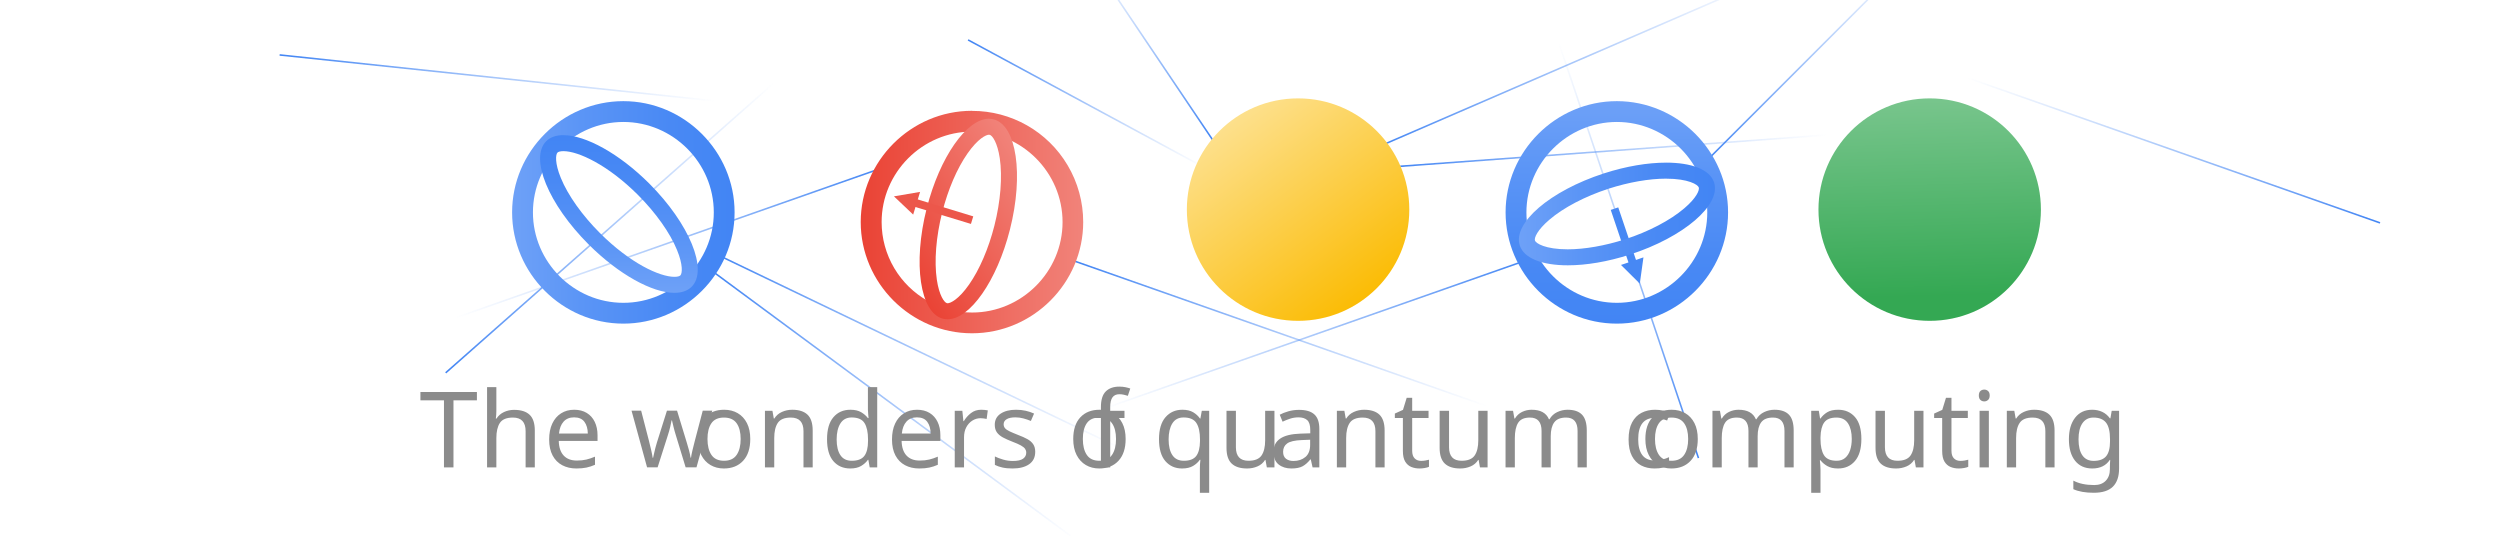
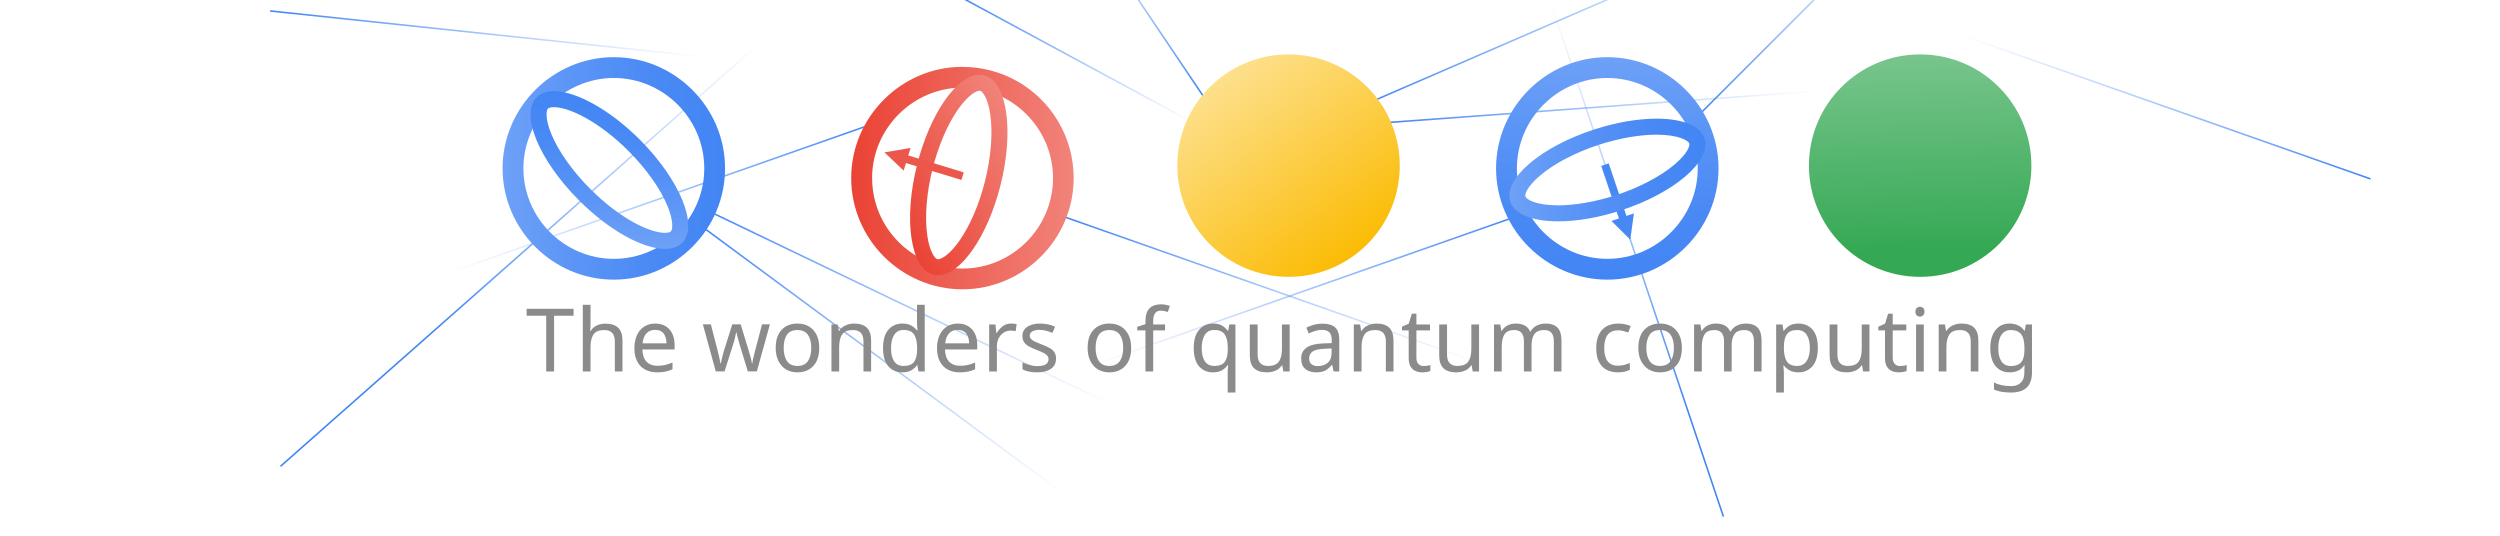
<svg xmlns="http://www.w3.org/2000/svg" width="100%" height="100%" viewBox="0 0 1700 364" version="1.1" xml:space="preserve" style="fill-rule:evenodd;clip-rule:evenodd;">
  <g id="Layer_2" transform="matrix(1,0,0,1,202.167,-69.1074)">
-     <g transform="matrix(1.08871,0,0,1.08871,-12.0793,37.2253)">
+     <g transform="matrix(1.08871,0,0,1.08871,-18.558,7.31657)">
      <g id="Layer_1-2">
        <g>
          <path d="M891.08,129.95L1020.68,0.35" style="fill:none;fill-rule:nonzero;stroke:url(#_Linear1);stroke-width:1px;" />
          <path d="M1311.95,168.5L1054.46,77.95" style="fill:none;fill-rule:nonzero;stroke:url(#_Linear2);stroke-width:1px;" />
-           <path d="M886.25,315.38L799.26,56.66" style="fill:none;fill-rule:nonzero;stroke:url(#_Linear3);stroke-width:1px;" />
+           <path d="M907.77,379.385L799.26,56.66" style="fill:none;fill-rule:nonzero;stroke:url(#_Linear3);stroke-width:1px;" />
          <path d="M0.05,63.6L271.49,92.3" style="fill:none;fill-rule:nonzero;stroke:url(#_Linear4);stroke-width:1px;" />
-           <path d="M103.77,262.15L308.36,81.47" style="fill:none;fill-rule:nonzero;stroke:url(#_Linear5);stroke-width:1px;" />
+           <path d="M6.546,348.011L308.36,81.47" style="fill:none;fill-rule:nonzero;stroke:url(#_Linear5);stroke-width:1px;" />
          <path d="M495.98,192.17L753.47,282.73" style="fill:none;fill-rule:nonzero;stroke:url(#_Linear6);stroke-width:1px;" />
          <path d="M699.97,133.14L970.56,113.31" style="fill:none;fill-rule:nonzero;stroke:url(#_Linear7);stroke-width:1px;" />
          <path d="M681.12,123.22L930.11,15.46" style="fill:none;fill-rule:nonzero;stroke:url(#_Linear8);stroke-width:1px;" />
          <path d="M268.56,186.02L525.91,309.58" style="fill:none;fill-rule:nonzero;stroke:url(#_Linear9);stroke-width:1px;" />
          <path d="M783.52,190.15L514.18,284.75" style="fill:none;fill-rule:nonzero;stroke:url(#_Linear10);stroke-width:1px;" />
          <path d="M379.32,133.14L109.98,227.74" style="fill:none;fill-rule:nonzero;stroke:url(#_Linear11);stroke-width:1px;" />
          <path d="M264.52,194.38L494.13,364.01" style="fill:none;fill-rule:nonzero;stroke:url(#_Linear12);stroke-width:1px;" />
          <path d="M430.06,54.22L578.27,134.27" style="fill:none;fill-rule:nonzero;stroke:url(#_Linear13);stroke-width:1px;" />
          <path d="M586.66,122.39L510.33,9.07" style="fill:none;fill-rule:nonzero;stroke:url(#_Linear14);stroke-width:1px;" />
          <g transform="matrix(0.918516,0,0,0.918516,23.7271,29.2843)">
-             <g transform="matrix(1,-0,-0,1,-215.92,0)">
-               <path d="M1117.55,175.009L1115.07,192.869L1102.27,180.164L1117.55,175.009Z" style="fill:rgb(71,136,244);" />
-               <path d="M1098.72,144.424C1098.72,144.424 1106.1,166.292 1110.94,180.643" style="fill:none;stroke:rgb(71,136,244);stroke-width:5.38px;stroke-linecap:square;stroke-linejoin:round;stroke-miterlimit:1.5;" />
+             <g transform="matrix(1,-0,-0,1,-209.441,29.9087)">
+               <path d="M1111.07,145.1L1108.59,162.96L1095.79,150.256L1111.07,145.1Z" style="fill:rgb(71,136,244);" />
+               <path d="M1092.24,114.515C1092.24,114.515 1099.62,136.383 1104.46,150.734" style="fill:none;stroke:rgb(71,136,244);stroke-width:5.38px;stroke-linecap:square;stroke-linejoin:round;stroke-miterlimit:1.5;" />
            </g>
          </g>
          <path d="M835.26,105.46C835.263,105.46 835.267,105.46 835.27,105.46C866.254,105.46 891.75,130.956 891.75,161.94C891.75,192.924 866.254,218.42 835.27,218.42C804.286,218.42 778.79,192.924 778.79,161.94C778.828,130.974 804.294,105.504 835.26,105.46M835.26,92.46C797.144,92.46 765.78,123.824 765.78,161.94C765.78,200.056 797.144,231.42 835.26,231.42C873.376,231.42 904.74,200.056 904.74,161.94C904.74,123.824 873.376,92.46 835.26,92.46Z" style="fill:url(#_Linear15);fill-rule:nonzero;" />
          <path d="M866,130.88L866,140.88C880,140.88 885.89,144.64 886.45,146.35C887.01,148.06 885,152.9 877.45,159.35C868.65,166.89 855.15,173.97 840.39,178.75C827.95,182.75 815.22,185.01 804.57,185.01C790.57,185.01 784.68,181.25 784.12,179.53C783.56,177.81 785.57,172.99 793.12,166.53C801.92,158.98 815.42,151.91 830.18,147.12C842.62,143.12 855.35,140.87 866,140.87L866,130.87M866,130.87C854.65,130.87 841.11,133.07 827.1,137.61C793.6,148.48 770.1,168.61 774.65,182.61C777.29,190.74 788.82,195 804.65,195C816,195 829.54,192.8 843.55,188.25C877.05,177.39 900.55,157.25 896,143.25C893.36,135.11 881.83,130.86 866,130.86L866,130.87Z" style="fill:url(#_Linear16);fill-rule:nonzero;" />
          <path d="M214.75,105.46C245.734,105.46 271.23,130.956 271.23,161.94C271.23,192.924 245.734,218.42 214.75,218.42C183.766,218.42 158.27,192.924 158.27,161.94C158.303,130.968 183.778,105.493 214.75,105.46M214.75,92.46C214.747,92.46 214.743,92.46 214.74,92.46C176.624,92.46 145.26,123.824 145.26,161.94C145.26,200.056 176.624,231.42 214.74,231.42C252.856,231.42 284.22,200.056 284.22,161.94C284.22,123.828 252.862,92.465 214.75,92.46Z" style="fill:url(#_Linear17);fill-rule:nonzero;" />
          <path d="M177.33,113.69L177.33,123.69C186.57,123.69 205.08,132.25 223.88,151.05C234.94,162.11 243.88,174.65 248.27,185.46C252.08,194.71 251.57,200.09 250.35,201.3C249.8,201.86 248.41,202.19 246.63,202.19C237.39,202.19 218.89,193.63 200.09,174.83C189.03,163.77 180.09,151.23 175.69,140.42C171.89,131.16 172.4,125.79 173.62,124.57C174.17,124.02 175.56,123.69 177.33,123.69L177.33,113.69M177.33,113.69C172.84,113.69 169.13,114.91 166.55,117.5C156.07,128 167.92,156.81 193,181.9C211.9,200.8 232.91,212.19 246.61,212.19C251.11,212.19 254.81,210.96 257.4,208.38C267.89,197.9 256,169.07 231,144C212.1,125.11 191.08,113.72 177.38,113.72L177.33,113.69Z" style="fill:url(#_Linear18);fill-rule:nonzero;" />
          <path d="M432.41,98.49L432.41,111.49C432.462,111.49 432.515,111.49 432.567,111.49C463.562,111.49 489.067,136.995 489.067,167.99C489.067,198.985 463.562,224.49 432.567,224.49C412.662,224.49 394.171,213.971 384,196.86C378.803,188.124 376.06,178.145 376.06,167.98C376.06,137.024 401.504,111.539 432.46,111.49L432.46,98.49M432.46,98.49C394.353,98.502 363.002,129.863 363.002,167.97C363.002,206.086 394.366,237.45 432.482,237.45C470.598,237.45 501.962,206.086 501.962,167.97C501.962,155.484 498.596,143.225 492.22,132.49C479.742,111.406 456.96,98.463 432.46,98.54L432.46,98.49Z" style="fill:url(#_Linear19);fill-rule:nonzero;" />
          <path d="M443.14,103.47L443.14,113.47C443.273,113.454 443.407,113.454 443.54,113.47C445.21,113.89 448.39,118.25 449.86,128.15C451.57,139.71 450.35,155.03 446.5,170.2C442.86,184.53 437.24,197.61 430.68,207.01C424.22,216.26 419.07,218.7 417.26,218.7C417.125,218.705 416.99,218.688 416.86,218.65C415.19,218.23 412,213.87 410.54,203.98C408.83,192.42 410.05,177.09 413.9,161.93C417.53,147.59 423.15,134.51 429.72,125.11C436.18,115.87 441.32,113.42 443.14,113.42L443.14,103.42M443.14,103.42C429.25,103.42 412.36,127.31 404.2,159.47C395.48,193.87 400.04,224.71 414.4,228.35C415.336,228.582 416.296,228.7 417.26,228.7C431.15,228.7 448.04,204.81 456.19,172.7C464.92,138.3 460.35,107.46 446,103.82C445.066,103.581 444.105,103.46 443.14,103.46L443.14,103.42Z" style="fill:url(#_Linear20);fill-rule:nonzero;" />
          <g transform="matrix(0.918516,0,0,0.918516,23.7271,29.2843)">
-             <g transform="matrix(1,-0,-0,1,-215.92,0)">
-               <path d="M620.962,145.925L607.882,133.513L625.66,130.496L620.962,145.925Z" style="fill:rgb(236,87,75);" />
-               <path d="M658.452,148.909C658.452,148.909 635.196,141.829 620.225,137.271" style="fill:none;stroke:rgb(236,87,75);stroke-width:5.38px;stroke-linecap:square;stroke-linejoin:round;stroke-miterlimit:1.5;" />
+             <g transform="matrix(1,-0,-0,1,-209.441,29.9087)">
+               <path d="M614.484,116.016L601.403,103.604L619.182,100.587L614.484,116.016Z" style="fill:rgb(236,87,75);" />
+               <path d="M651.973,119.001C651.973,119.001 628.717,111.92 613.747,107.362" style="fill:none;stroke:rgb(236,87,75);stroke-width:5.38px;stroke-linecap:square;stroke-linejoin:round;stroke-miterlimit:1.5;" />
            </g>
          </g>
          <circle cx="1030.67" cy="160.2" r="69.47" style="fill:url(#_Linear21);" />
          <circle cx="636.17" cy="160.2" r="69.47" style="fill:url(#_Linear22);" />
        </g>
      </g>
    </g>
-     <g transform="matrix(0.607122,0,0,0.607122,29.6723,194.653)">
-       <text x="87.831px" y="316.746px" style="font-family:'ProductSans-Regular', 'Product Sans', sans-serif;font-size:118.297px;fill:rgb(139,139,139);">The w<tspan x="393.275px 458.338px 522.456px 590.003px 653.411px 693.987px " y="316.746px 316.746px 316.746px 316.746px 316.746px 316.746px ">onders</tspan> o<tspan x="838.31px " y="316.746px ">f</tspan> qu<tspan x="1039.06px 1099.39px 1160.55px " y="316.746px 316.746px 316.746px ">ant</tspan>um c<tspan x="1454.52px 1519.59px 1620.38px 1687.45px 1752.16px 1794.63px 1820.65px 1884.18px " y="316.746px 316.746px 316.746px 316.746px 316.746px 316.746px 316.746px 316.746px ">omputing</tspan>
+     <g transform="matrix(0.504501,0,0,0.504501,134.16,161.913)">
+       <text x="41.99px" y="316.746px" style="font-family:'ProductSans-Regular', 'Product Sans', sans-serif;font-size:118.297px;fill:rgb(139,139,139);">T<tspan x="108.828px 175.903px 242.268px 271.251px 362.222px 430.243px 497.317px 567.823px 634.188px 677.721px 734.504px 763.487px 830.916px 877.407px 906.39px 977.014px 1043.5px 1106.79px 1170.9px 1215.74px 1282.81px 1386.56px 1415.54px 1479.66px 1547.68px 1651.43px 1721.46px 1789.13px 1834.55px 1863.54px 1930.02px " y="316.746px 316.746px 316.746px 316.746px 316.746px 316.746px 316.746px 316.746px 316.746px 316.746px 316.746px 316.746px 316.746px 316.746px 316.746px 316.746px 316.746px 316.746px 316.746px 316.746px 316.746px 316.746px 316.746px 316.746px 316.746px 316.746px 316.746px 316.746px 316.746px 316.746px 316.746px ">he wonders of quantum computing</tspan>
      </text>
    </g>
  </g>
  <defs>
    <linearGradient id="_Linear1" x1="0" y1="0" x2="1" y2="0" gradientUnits="userSpaceOnUse" gradientTransform="matrix(130.31,0,0,130.31,890.73,65.15)">
      <stop offset="0" style="stop-color:rgb(66,133,244);stop-opacity:1" />
      <stop offset="0.18" style="stop-color:rgb(66,133,244);stop-opacity:0.8" />
      <stop offset="0.59" style="stop-color:rgb(66,133,244);stop-opacity:0.37" />
      <stop offset="0.87" style="stop-color:rgb(66,133,244);stop-opacity:0.1" />
      <stop offset="1" style="stop-color:rgb(66,133,244);stop-opacity:0" />
    </linearGradient>
    <linearGradient id="_Linear2" x1="0" y1="0" x2="1" y2="0" gradientUnits="userSpaceOnUse" gradientTransform="matrix(-83.7603,-174.665,174.665,-83.7603,1225.45,210.54)">
      <stop offset="0" style="stop-color:rgb(66,133,244);stop-opacity:1" />
      <stop offset="0.18" style="stop-color:rgb(66,133,244);stop-opacity:0.8" />
      <stop offset="0.59" style="stop-color:rgb(66,133,244);stop-opacity:0.37" />
      <stop offset="0.87" style="stop-color:rgb(66,133,244);stop-opacity:0.1" />
      <stop offset="1" style="stop-color:rgb(66,133,244);stop-opacity:0" />
    </linearGradient>
    <linearGradient id="_Linear3" x1="0" y1="0" x2="1" y2="0" gradientUnits="userSpaceOnUse" gradientTransform="matrix(86.1908,-173.478,173.478,86.1908,799.916,272.89)">
      <stop offset="0" style="stop-color:rgb(66,133,244);stop-opacity:1" />
      <stop offset="0.18" style="stop-color:rgb(66,133,244);stop-opacity:0.8" />
      <stop offset="0.59" style="stop-color:rgb(66,133,244);stop-opacity:0.37" />
      <stop offset="0.87" style="stop-color:rgb(66,133,244);stop-opacity:0.1" />
      <stop offset="1" style="stop-color:rgb(66,133,244);stop-opacity:0" />
    </linearGradient>
    <linearGradient id="_Linear4" x1="0" y1="0" x2="1" y2="0" gradientUnits="userSpaceOnUse" gradientTransform="matrix(121.807,150.634,-150.634,121.807,74.8145,2.56758)">
      <stop offset="0" style="stop-color:rgb(66,133,244);stop-opacity:1" />
      <stop offset="0.18" style="stop-color:rgb(66,133,244);stop-opacity:0.8" />
      <stop offset="0.59" style="stop-color:rgb(66,133,244);stop-opacity:0.37" />
      <stop offset="0.87" style="stop-color:rgb(66,133,244);stop-opacity:0.1" />
      <stop offset="1" style="stop-color:rgb(66,133,244);stop-opacity:0" />
    </linearGradient>
    <linearGradient id="_Linear5" x1="0" y1="0" x2="1" y2="0" gradientUnits="userSpaceOnUse" gradientTransform="matrix(193.338,11.9944,-11.9944,193.338,109.364,165.756)">
      <stop offset="0" style="stop-color:rgb(66,133,244);stop-opacity:1" />
      <stop offset="0.18" style="stop-color:rgb(66,133,244);stop-opacity:0.8" />
      <stop offset="0.59" style="stop-color:rgb(66,133,244);stop-opacity:0.37" />
      <stop offset="0.87" style="stop-color:rgb(66,133,244);stop-opacity:0.1" />
      <stop offset="1" style="stop-color:rgb(66,133,244);stop-opacity:0" />
    </linearGradient>
    <linearGradient id="_Linear6" x1="0" y1="0" x2="1" y2="0" gradientUnits="userSpaceOnUse" gradientTransform="matrix(83.7603,174.665,-174.665,83.7603,582.761,150)">
      <stop offset="0" style="stop-color:rgb(66,133,244);stop-opacity:1" />
      <stop offset="0.18" style="stop-color:rgb(66,133,244);stop-opacity:0.8" />
      <stop offset="0.59" style="stop-color:rgb(66,133,244);stop-opacity:0.37" />
      <stop offset="0.87" style="stop-color:rgb(66,133,244);stop-opacity:0.1" />
      <stop offset="1" style="stop-color:rgb(66,133,244);stop-opacity:0" />
    </linearGradient>
    <linearGradient id="_Linear7" x1="0" y1="0" x2="1" y2="0" gradientUnits="userSpaceOnUse" gradientTransform="matrix(81.3582,114.289,-114.289,81.3582,799.675,59.7157)">
      <stop offset="0" style="stop-color:rgb(66,133,244);stop-opacity:1" />
      <stop offset="0.18" style="stop-color:rgb(66,133,244);stop-opacity:0.8" />
      <stop offset="0.59" style="stop-color:rgb(66,133,244);stop-opacity:0.37" />
      <stop offset="0.87" style="stop-color:rgb(66,133,244);stop-opacity:0.1" />
      <stop offset="1" style="stop-color:rgb(66,133,244);stop-opacity:0" />
    </linearGradient>
    <linearGradient id="_Linear8" x1="0" y1="0" x2="1" y2="0" gradientUnits="userSpaceOnUse" gradientTransform="matrix(114.295,81.3624,-81.3624,114.295,748.691,29.5334)">
      <stop offset="0" style="stop-color:rgb(66,133,244);stop-opacity:1" />
      <stop offset="0.18" style="stop-color:rgb(66,133,244);stop-opacity:0.8" />
      <stop offset="0.59" style="stop-color:rgb(66,133,244);stop-opacity:0.37" />
      <stop offset="0.87" style="stop-color:rgb(66,133,244);stop-opacity:0.1" />
      <stop offset="1" style="stop-color:rgb(66,133,244);stop-opacity:0" />
    </linearGradient>
    <linearGradient id="_Linear9" x1="0" y1="0" x2="1" y2="0" gradientUnits="userSpaceOnUse" gradientTransform="matrix(257.338,123.572,-123.572,257.338,268.509,185.964)">
      <stop offset="0" style="stop-color:rgb(66,133,244);stop-opacity:1" />
      <stop offset="0.18" style="stop-color:rgb(66,133,244);stop-opacity:0.8" />
      <stop offset="0.59" style="stop-color:rgb(66,133,244);stop-opacity:0.37" />
      <stop offset="0.87" style="stop-color:rgb(66,133,244);stop-opacity:0.1" />
      <stop offset="1" style="stop-color:rgb(66,133,244);stop-opacity:0" />
    </linearGradient>
    <linearGradient id="_Linear10" x1="0" y1="0" x2="1" y2="0" gradientUnits="userSpaceOnUse" gradientTransform="matrix(-269.354,94.5903,-94.5903,-269.354,783.736,189.904)">
      <stop offset="0" style="stop-color:rgb(66,133,244);stop-opacity:1" />
      <stop offset="0.18" style="stop-color:rgb(66,133,244);stop-opacity:0.8" />
      <stop offset="0.59" style="stop-color:rgb(66,133,244);stop-opacity:0.37" />
      <stop offset="0.87" style="stop-color:rgb(66,133,244);stop-opacity:0.1" />
      <stop offset="1" style="stop-color:rgb(66,133,244);stop-opacity:0" />
    </linearGradient>
    <linearGradient id="_Linear11" x1="0" y1="0" x2="1" y2="0" gradientUnits="userSpaceOnUse" gradientTransform="matrix(-269.344,94.587,-94.587,-269.344,379.539,132.878)">
      <stop offset="0" style="stop-color:rgb(66,133,244);stop-opacity:1" />
      <stop offset="0.18" style="stop-color:rgb(66,133,244);stop-opacity:0.8" />
      <stop offset="0.59" style="stop-color:rgb(66,133,244);stop-opacity:0.37" />
      <stop offset="0.87" style="stop-color:rgb(66,133,244);stop-opacity:0.1" />
      <stop offset="1" style="stop-color:rgb(66,133,244);stop-opacity:0" />
    </linearGradient>
    <linearGradient id="_Linear12" x1="0" y1="0" x2="1" y2="0" gradientUnits="userSpaceOnUse" gradientTransform="matrix(228.376,168.427,-168.427,228.376,275.782,189.726)">
      <stop offset="0" style="stop-color:rgb(66,133,244);stop-opacity:1" />
      <stop offset="0.18" style="stop-color:rgb(66,133,244);stop-opacity:0.8" />
      <stop offset="0.59" style="stop-color:rgb(66,133,244);stop-opacity:0.37" />
      <stop offset="0.87" style="stop-color:rgb(66,133,244);stop-opacity:0.1" />
      <stop offset="1" style="stop-color:rgb(66,133,244);stop-opacity:0" />
    </linearGradient>
    <linearGradient id="_Linear13" x1="0" y1="0" x2="1" y2="0" gradientUnits="userSpaceOnUse" gradientTransform="matrix(148.219,80.0413,-80.0413,148.219,430.082,54.2761)">
      <stop offset="0" style="stop-color:rgb(66,133,244);stop-opacity:1" />
      <stop offset="0.18" style="stop-color:rgb(66,133,244);stop-opacity:0.8" />
      <stop offset="0.59" style="stop-color:rgb(66,133,244);stop-opacity:0.37" />
      <stop offset="0.87" style="stop-color:rgb(66,133,244);stop-opacity:0.1" />
      <stop offset="1" style="stop-color:rgb(66,133,244);stop-opacity:0" />
    </linearGradient>
    <linearGradient id="_Linear14" x1="0" y1="0" x2="1" y2="0" gradientUnits="userSpaceOnUse" gradientTransform="matrix(-76.5128,-113.403,113.403,-76.5128,581.847,116.393)">
      <stop offset="0" style="stop-color:rgb(66,133,244);stop-opacity:1" />
      <stop offset="0.18" style="stop-color:rgb(66,133,244);stop-opacity:0.8" />
      <stop offset="0.59" style="stop-color:rgb(66,133,244);stop-opacity:0.37" />
      <stop offset="0.87" style="stop-color:rgb(66,133,244);stop-opacity:0.1" />
      <stop offset="1" style="stop-color:rgb(66,133,244);stop-opacity:0" />
    </linearGradient>
    <linearGradient id="_Linear15" x1="0" y1="0" x2="1" y2="0" gradientUnits="userSpaceOnUse" gradientTransform="matrix(8.50823e-15,138.95,-138.95,8.50823e-15,835.26,92.46)">
      <stop offset="0" style="stop-color:rgb(110,161,247);stop-opacity:1" />
      <stop offset="0.31" style="stop-color:rgb(91,149,246);stop-opacity:1" />
      <stop offset="0.71" style="stop-color:rgb(73,137,244);stop-opacity:1" />
      <stop offset="1" style="stop-color:rgb(66,133,244);stop-opacity:1" />
    </linearGradient>
    <linearGradient id="_Linear16" x1="0" y1="0" x2="1" y2="0" gradientUnits="userSpaceOnUse" gradientTransform="matrix(122.43,0,0,122.43,774.05,162.94)">
      <stop offset="0" style="stop-color:rgb(110,161,247);stop-opacity:1" />
      <stop offset="0.31" style="stop-color:rgb(91,149,246);stop-opacity:1" />
      <stop offset="0.71" style="stop-color:rgb(73,137,244);stop-opacity:1" />
      <stop offset="1" style="stop-color:rgb(66,133,244);stop-opacity:1" />
    </linearGradient>
    <linearGradient id="_Linear17" x1="0" y1="0" x2="1" y2="0" gradientUnits="userSpaceOnUse" gradientTransform="matrix(138.95,0,0,138.95,145.27,161.94)">
      <stop offset="0" style="stop-color:rgb(110,161,247);stop-opacity:1" />
      <stop offset="0.31" style="stop-color:rgb(91,149,246);stop-opacity:1" />
      <stop offset="0.71" style="stop-color:rgb(73,137,244);stop-opacity:1" />
      <stop offset="1" style="stop-color:rgb(66,133,244);stop-opacity:1" />
    </linearGradient>
    <linearGradient id="_Linear18" x1="0" y1="0" x2="1" y2="0" gradientUnits="userSpaceOnUse" gradientTransform="matrix(6.03139e-15,-98.5,98.5,6.03139e-15,211.98,212.19)">
      <stop offset="0" style="stop-color:rgb(110,161,247);stop-opacity:1" />
      <stop offset="0.31" style="stop-color:rgb(91,149,246);stop-opacity:1" />
      <stop offset="0.71" style="stop-color:rgb(73,137,244);stop-opacity:1" />
      <stop offset="1" style="stop-color:rgb(66,133,244);stop-opacity:1" />
    </linearGradient>
    <linearGradient id="_Linear19" x1="0" y1="0" x2="1" y2="0" gradientUnits="userSpaceOnUse" gradientTransform="matrix(138.97,0,0,138.97,362.99,167.97)">
      <stop offset="0" style="stop-color:rgb(234,67,53);stop-opacity:1" />
      <stop offset="1" style="stop-color:rgb(241,131,122);stop-opacity:1" />
    </linearGradient>
    <linearGradient id="_Linear20" x1="0" y1="0" x2="1" y2="0" gradientUnits="userSpaceOnUse" gradientTransform="matrix(84.64,-50.38,50.38,84.64,387.88,191.3)">
      <stop offset="0" style="stop-color:rgb(234,67,53);stop-opacity:1" />
      <stop offset="1" style="stop-color:rgb(241,131,122);stop-opacity:1" />
    </linearGradient>
    <linearGradient id="_Linear21" x1="0" y1="0" x2="1" y2="0" gradientUnits="userSpaceOnUse" gradientTransform="matrix(-3.93,-139.515,139.515,-3.93,1023.54,214.488)">
      <stop offset="0" style="stop-color:rgb(52,168,83);stop-opacity:1" />
      <stop offset="1" style="stop-color:rgb(129,201,148);stop-opacity:1" />
    </linearGradient>
    <linearGradient id="_Linear22" x1="0" y1="0" x2="1" y2="0" gradientUnits="userSpaceOnUse" gradientTransform="matrix(-82.7849,-111.592,111.592,-82.7849,677.645,215.79)">
      <stop offset="0" style="stop-color:rgb(251,188,5);stop-opacity:1" />
      <stop offset="1" style="stop-color:rgb(253,224,140);stop-opacity:1" />
    </linearGradient>
  </defs>
</svg>
